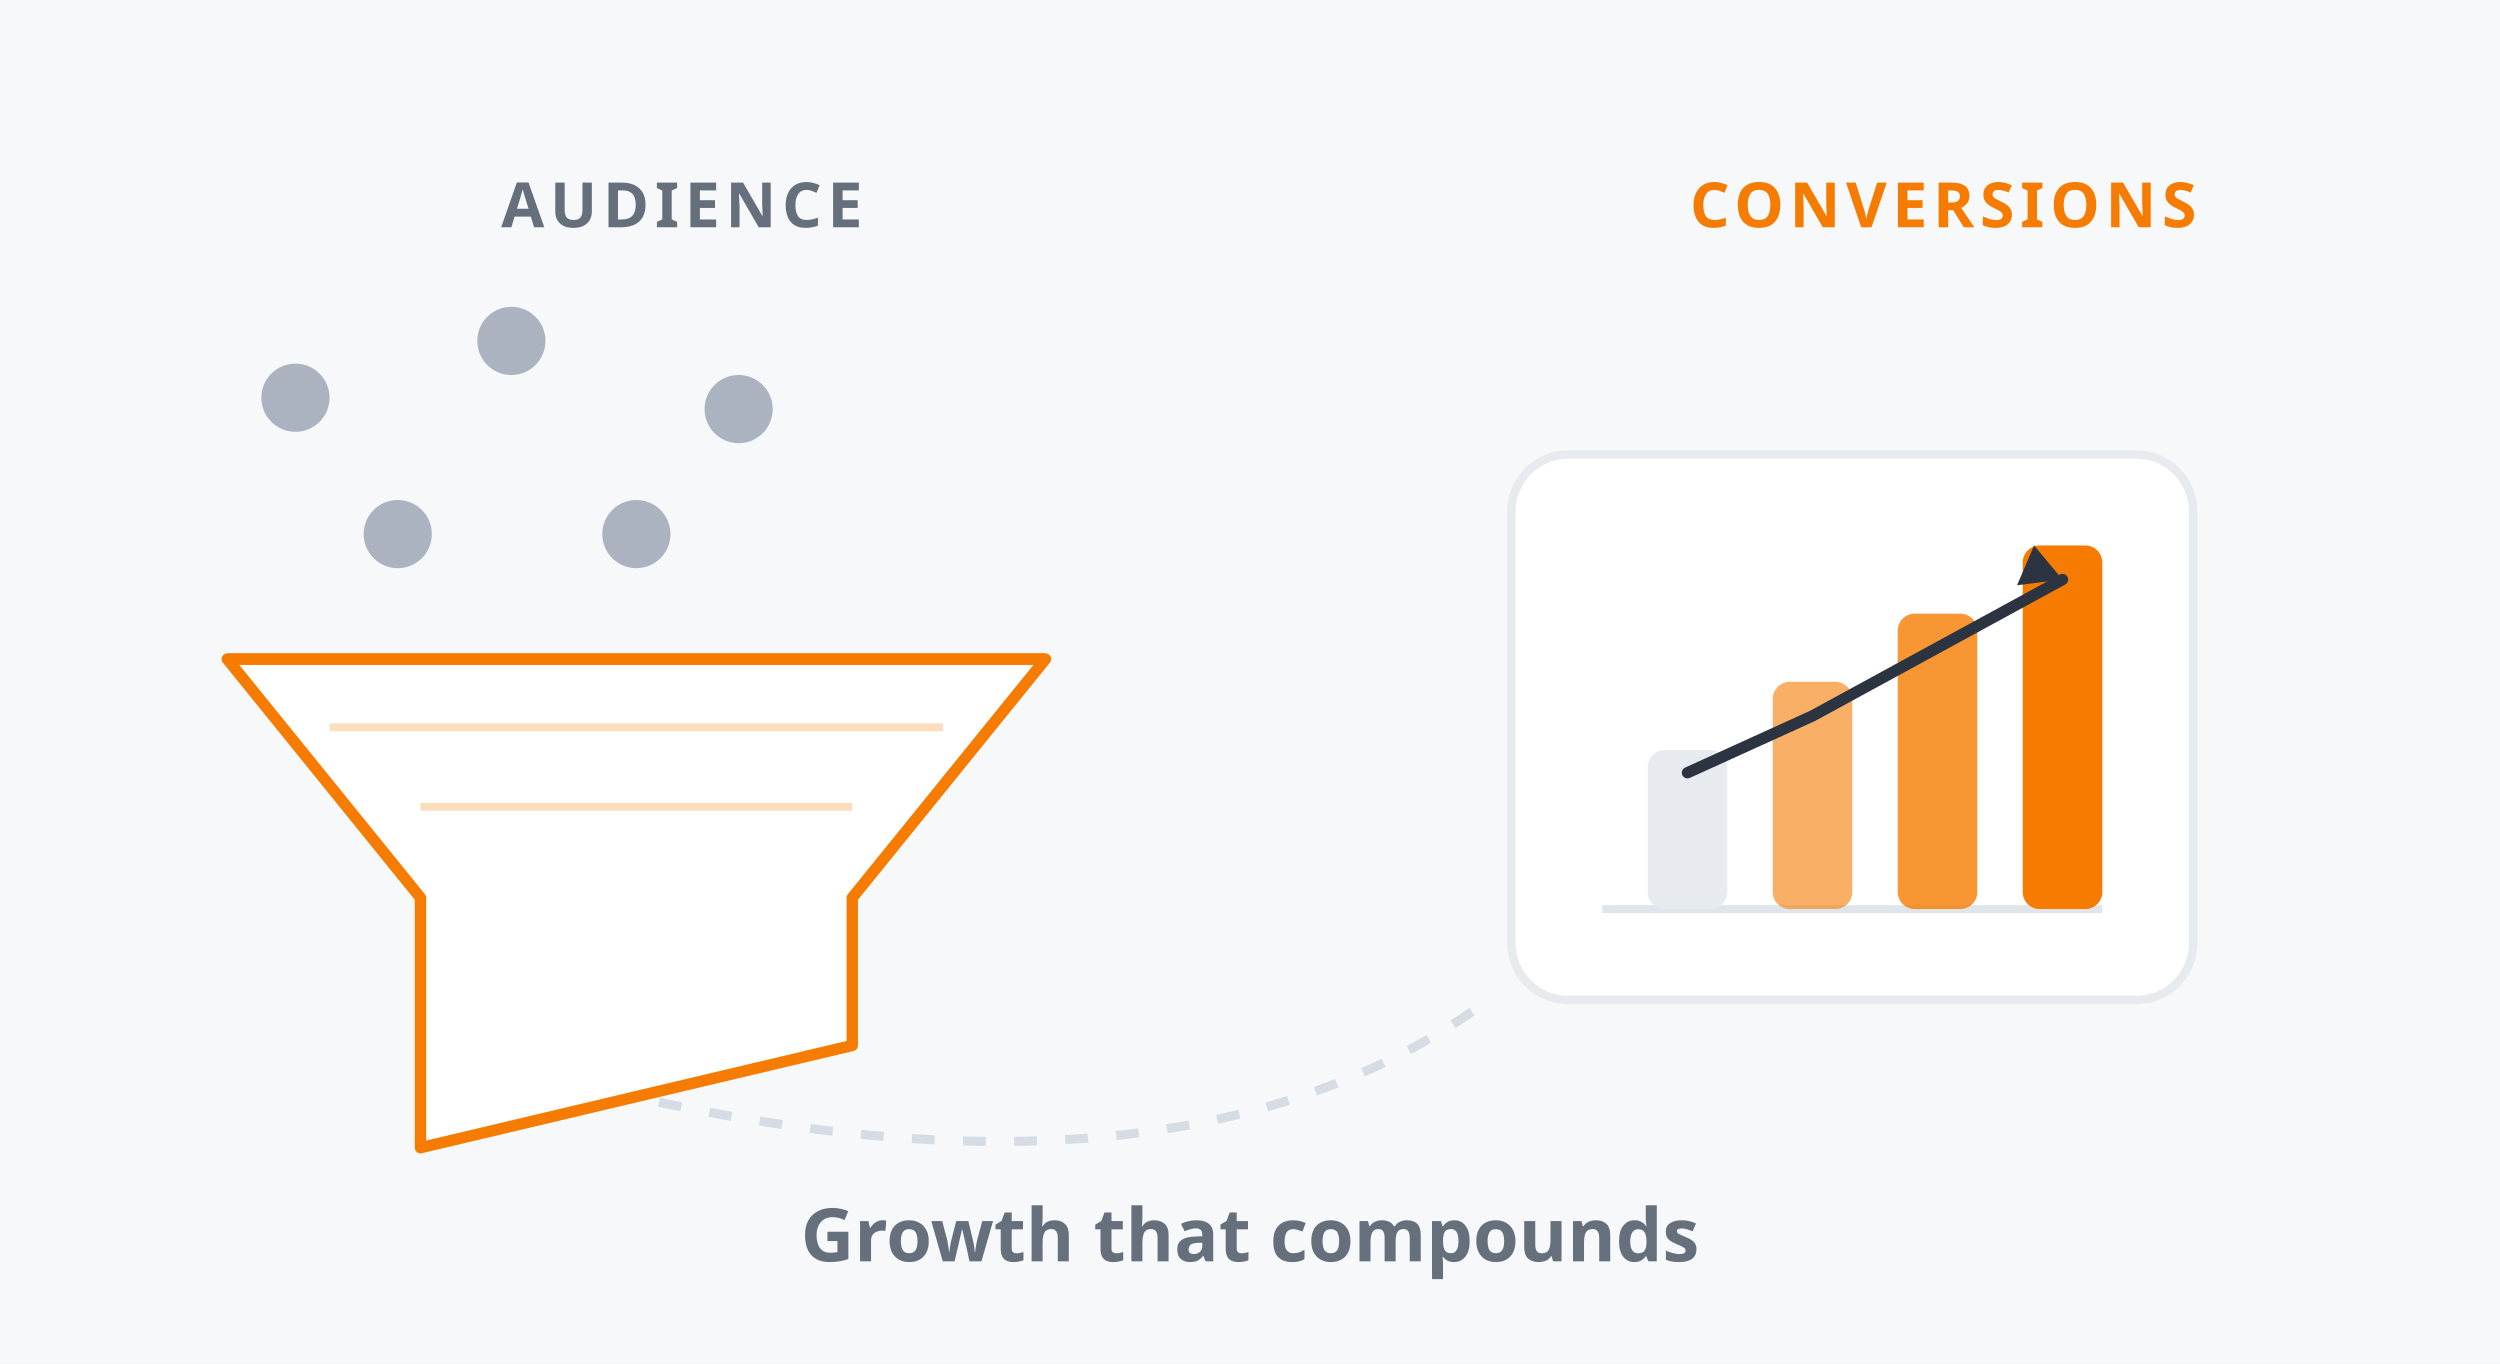
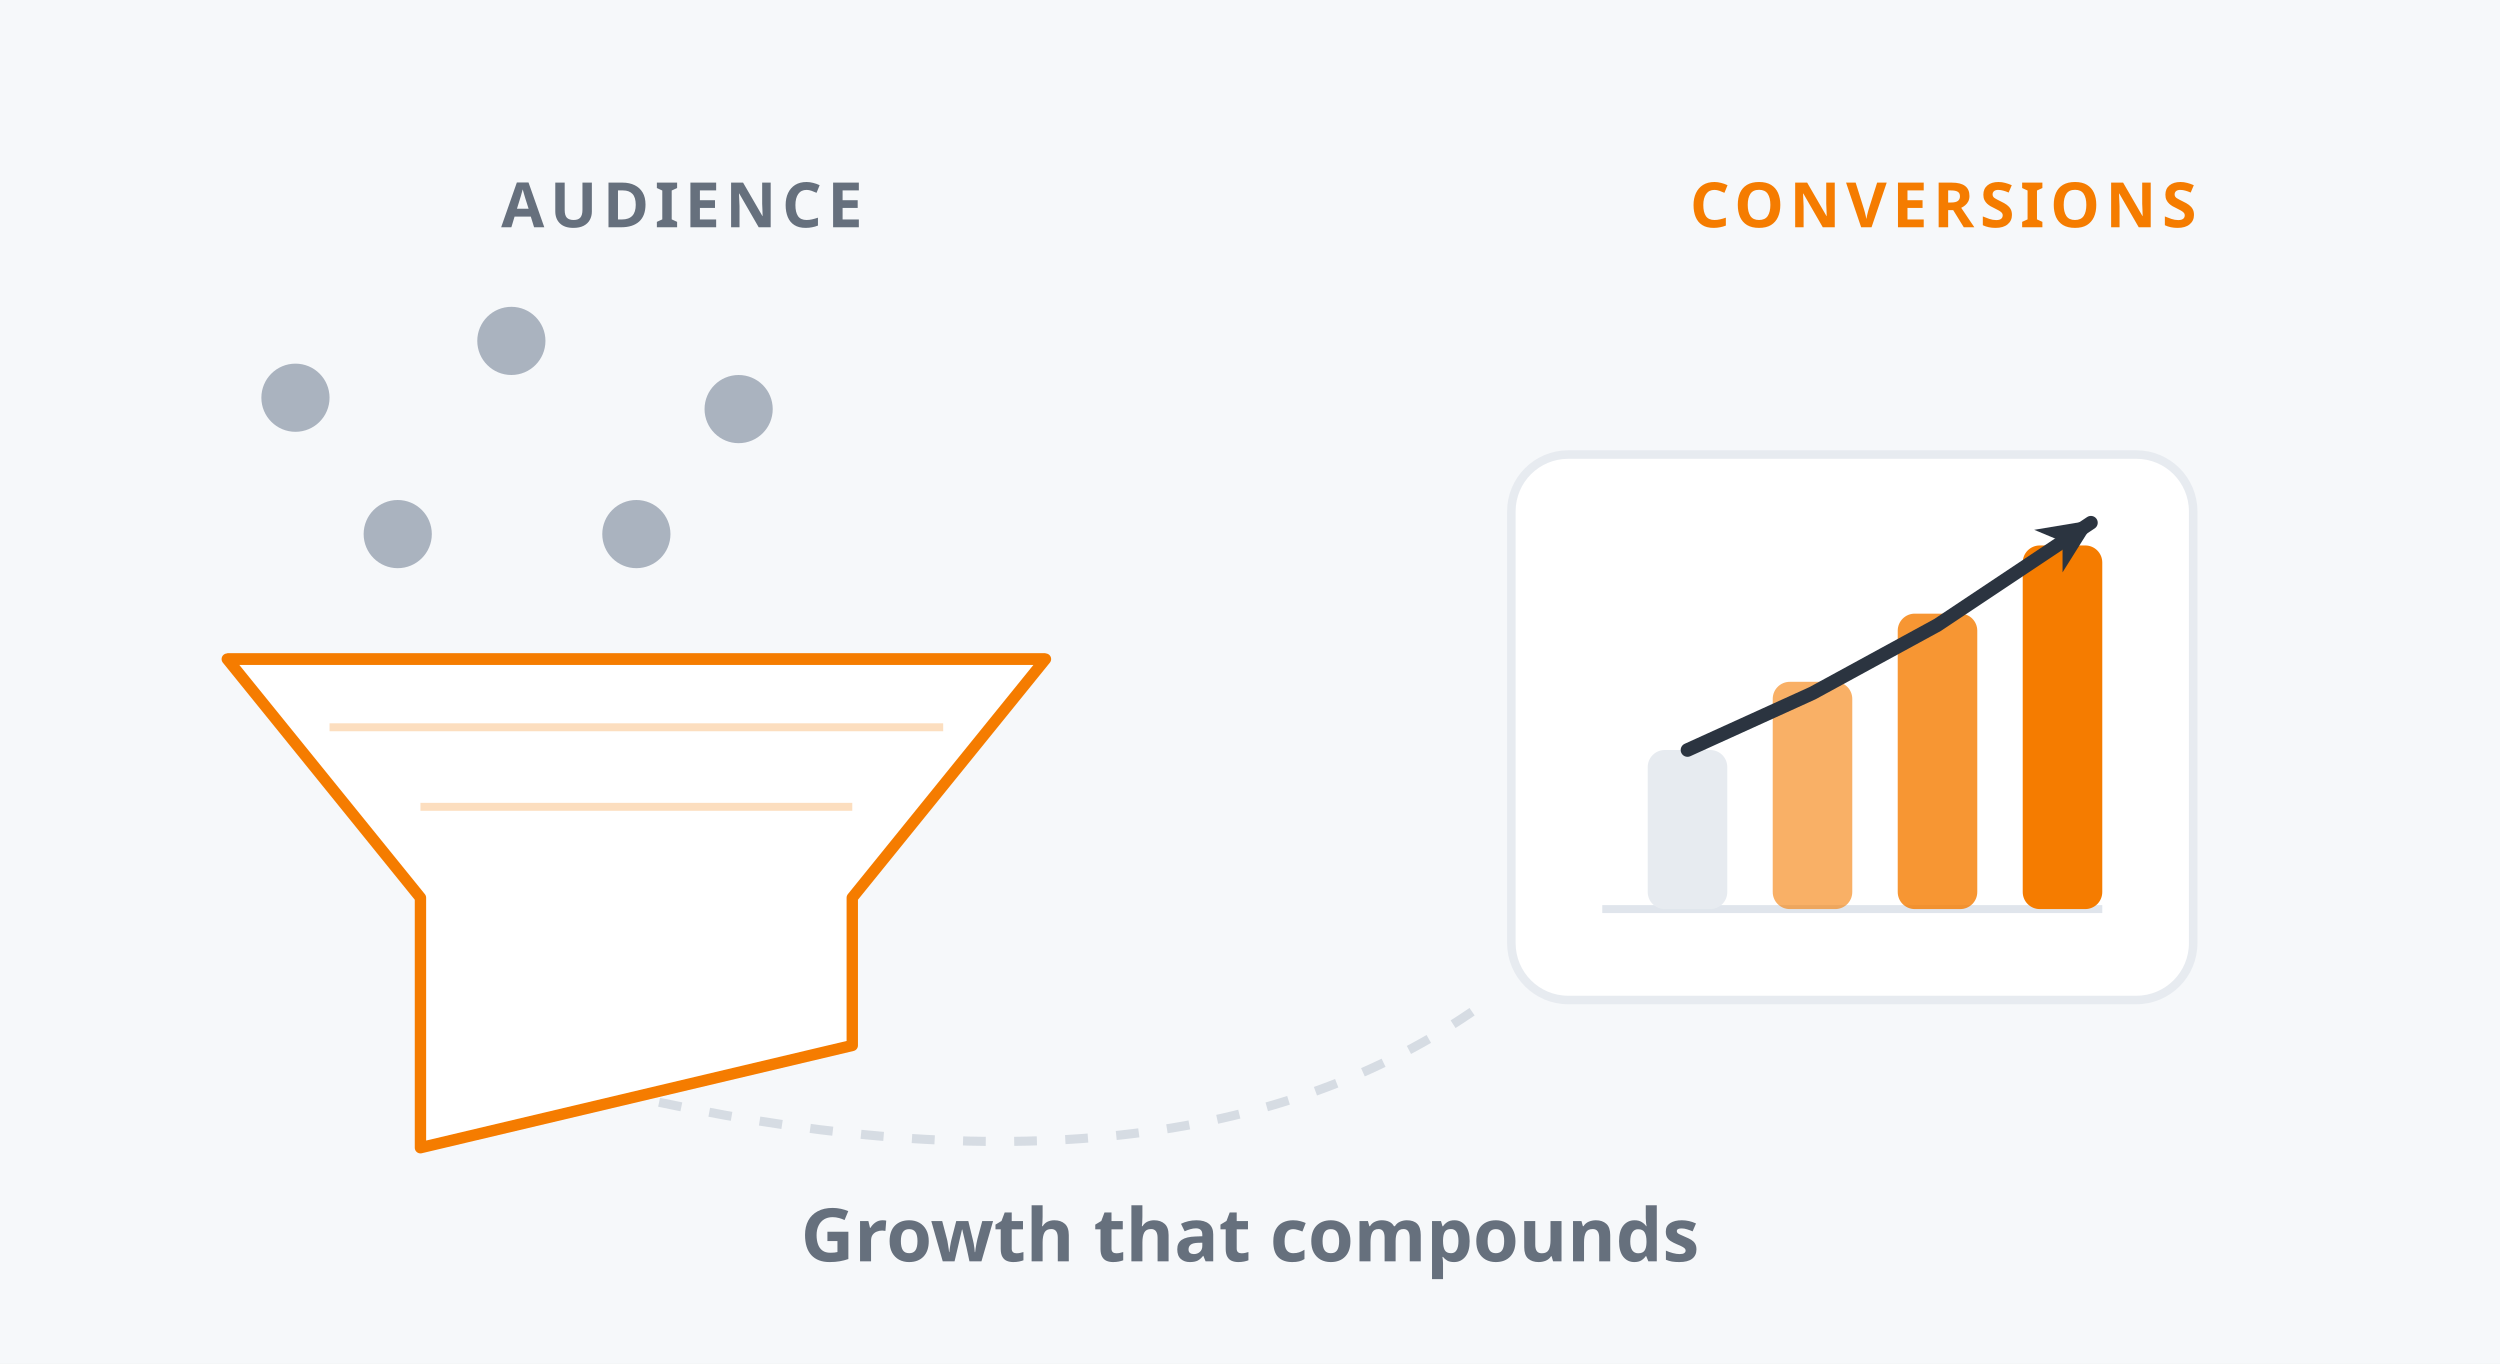
<svg xmlns="http://www.w3.org/2000/svg" viewBox="0 0 440 240" role="img">
  <style>
    .spin  { transform-box: fill-box; transform-origin: center; animation: spin 6s linear infinite; }
    .spinR { transform-box: fill-box; transform-origin: center; animation: spin 5s linear infinite reverse; }
    .flow  { animation: flow 1.6s linear infinite; }
    .pulse { animation: pulse 2.4s ease-in-out infinite; }
    .breathe { transform-box: fill-box; transform-origin: center; animation: breathe 3.4s ease-in-out infinite; }
    .ping  { transform-box: fill-box; transform-origin: center; animation: ping 2.6s ease-out infinite; }
    .blink { animation: blink 2.2s ease-in-out infinite; }
    .grow  { transform-box: fill-box; transform-origin: bottom; animation: grow 3s ease-in-out infinite; }
    @keyframes spin    { to { transform: rotate(360deg); } }
    @keyframes flow    { to { stroke-dashoffset: -32; } }
    @keyframes pulse   { 0%,100% { opacity: .35; } 50% { opacity: 1; } }
    @keyframes breathe { 0%,100% { transform: scale(1); } 50% { transform: scale(1.04); } }
    @keyframes ping    { 0% { transform: scale(.5); opacity: .6; } 100% { transform: scale(2.2); opacity: 0; } }
    @keyframes blink   { 0%,100% { opacity: .2; } 50% { opacity: 1; } }
    @keyframes grow    { 0%,100% { transform: scaleY(0.55); } 50% { transform: scaleY(1); } }
    @media (prefers-reduced-motion: reduce) {
      .spin,.spinR,.flow,.pulse,.breathe,.ping,.blink,.grow { animation: none; }
    }
  </style>
+   <defs>
+     <marker id="dm-arrow" markerWidth="14" markerHeight="14" refX="11" refY="6" orient="auto" markerUnits="userSpaceOnUse">
+       <path d="M2 1.5 L12 6 L2 10.5 L5 6 Z" fill="#2b3440" />
+     </marker>
+   </defs>
  <rect x="0" y="0" width="440" height="240" fill="#f6f8fa" />
  <text x="120" y="40" text-anchor="middle" font-family="'Sora','Segoe UI',system-ui,sans-serif" font-size="11" font-weight="700" letter-spacing="1" fill="#66707d">AUDIENCE</text>
  <text x="342" y="40" text-anchor="middle" font-family="'Sora','Segoe UI',system-ui,sans-serif" font-size="11" font-weight="700" letter-spacing="1" fill="#f57c00">CONVERSIONS</text>
  <g fill="#aab3bf">
    <g class="pulse" style="animation-delay:0s">
      <circle cx="52" cy="70" r="6" />
    </g>
    <g class="pulse" style="animation-delay:0.4s">
      <circle cx="90" cy="60" r="6" />
    </g>
    <g class="pulse" style="animation-delay:0.8s">
      <circle cx="130" cy="72" r="6" />
    </g>
    <g class="pulse" style="animation-delay:0.2s">
      <circle cx="70" cy="94" r="6" />
    </g>
    <g class="pulse" style="animation-delay:0.6s">
      <circle cx="112" cy="94" r="6" />
    </g>
  </g>
  <g>
    <path d="M40 116 H184 L150 158 V184 L74 202 V158 Z" fill="#fff" stroke="#f57c00" stroke-width="2" stroke-linejoin="round" />
    <path d="M40 116 H184" stroke="#f57c00" stroke-width="2" />
    <line x1="58" y1="128" x2="166" y2="128" stroke="#f57c00" stroke-opacity="0.25" stroke-width="1.4" />
    <line x1="74" y1="142" x2="150" y2="142" stroke="#f57c00" stroke-opacity="0.25" stroke-width="1.4" />
  </g>
  <g opacity="0">
    <circle r="3.6" fill="#f57c00" />
    <animateMotion dur="2s" begin="0s" repeatCount="indefinite" path="M90 100 L112 180" calcMode="linear" />
    <animate attributeName="opacity" dur="2s" begin="0s" repeatCount="indefinite" values="0;1;1;0" keyTimes="0;0.15;0.7;1" />
  </g>
  <g opacity="0">
    <circle r="3.2" fill="#f57c00" />
    <animateMotion dur="2s" begin="1s" repeatCount="indefinite" path="M130 100 L112 180" calcMode="linear" />
    <animate attributeName="opacity" dur="2s" begin="1s" repeatCount="indefinite" values="0;1;1;0" keyTimes="0;0.15;0.7;1" />
  </g>
  <path class="flow" d="M116 194 Q 210 214 262 176" fill="none" stroke="#d6dce3" stroke-width="1.6" stroke-dasharray="4 5" />
  <g opacity="0">
    <circle r="4" fill="#f57c00" />
    <animateMotion dur="2.4s" begin="0.4s" repeatCount="indefinite" path="M116 194 Q 210 214 262 176" calcMode="linear" />
    <animate attributeName="opacity" dur="2.4s" begin="0.4s" repeatCount="indefinite" values="0;1;1;0" keyTimes="0;0.12;0.8;1" />
  </g>
  <g transform="translate(266,80)">
    <rect x="0" y="0" width="120" height="96" rx="10" fill="#fff" stroke="#e7ebf0" stroke-width="1.5" />
    <line x1="16" y1="80" x2="104" y2="80" stroke="#e0e5ec" stroke-width="1.4" />
    <rect x="24" y="52" width="14" height="28" rx="3" fill="#e7ebf0" class="grow" style="animation-delay:0s" />
    <rect x="46" y="40" width="14" height="40" rx="3" fill="#f57c00" opacity="0.6" class="grow" style="animation-delay:0.3s" />
    <rect x="68" y="28" width="14" height="52" rx="3" fill="#f57c00" opacity="0.8" class="grow" style="animation-delay:0.6s" />
    <rect x="90" y="16" width="14" height="64" rx="3" fill="#f57c00" class="grow" style="animation-delay:0.9s" />
-     <path d="M31 56 L53 46 L75 34 L97 22" fill="none" stroke="#2b3440" stroke-width="2" stroke-linecap="round" stroke-linejoin="round" />
-     <path d="M97 22 l-8 1 3 -7 z" fill="#2b3440" />
+     <path d="M31 52 L53 42 L75 30 L102 12" fill="none" stroke="#2b3440" stroke-width="2.4" stroke-linecap="round" stroke-linejoin="round" marker-end="url(#dm-arrow)" />
  </g>
  <text x="220" y="222" text-anchor="middle" font-family="'Sora','Segoe UI',system-ui,sans-serif" font-size="13" font-weight="600" fill="#66707d">Growth that compounds</text>
</svg>
